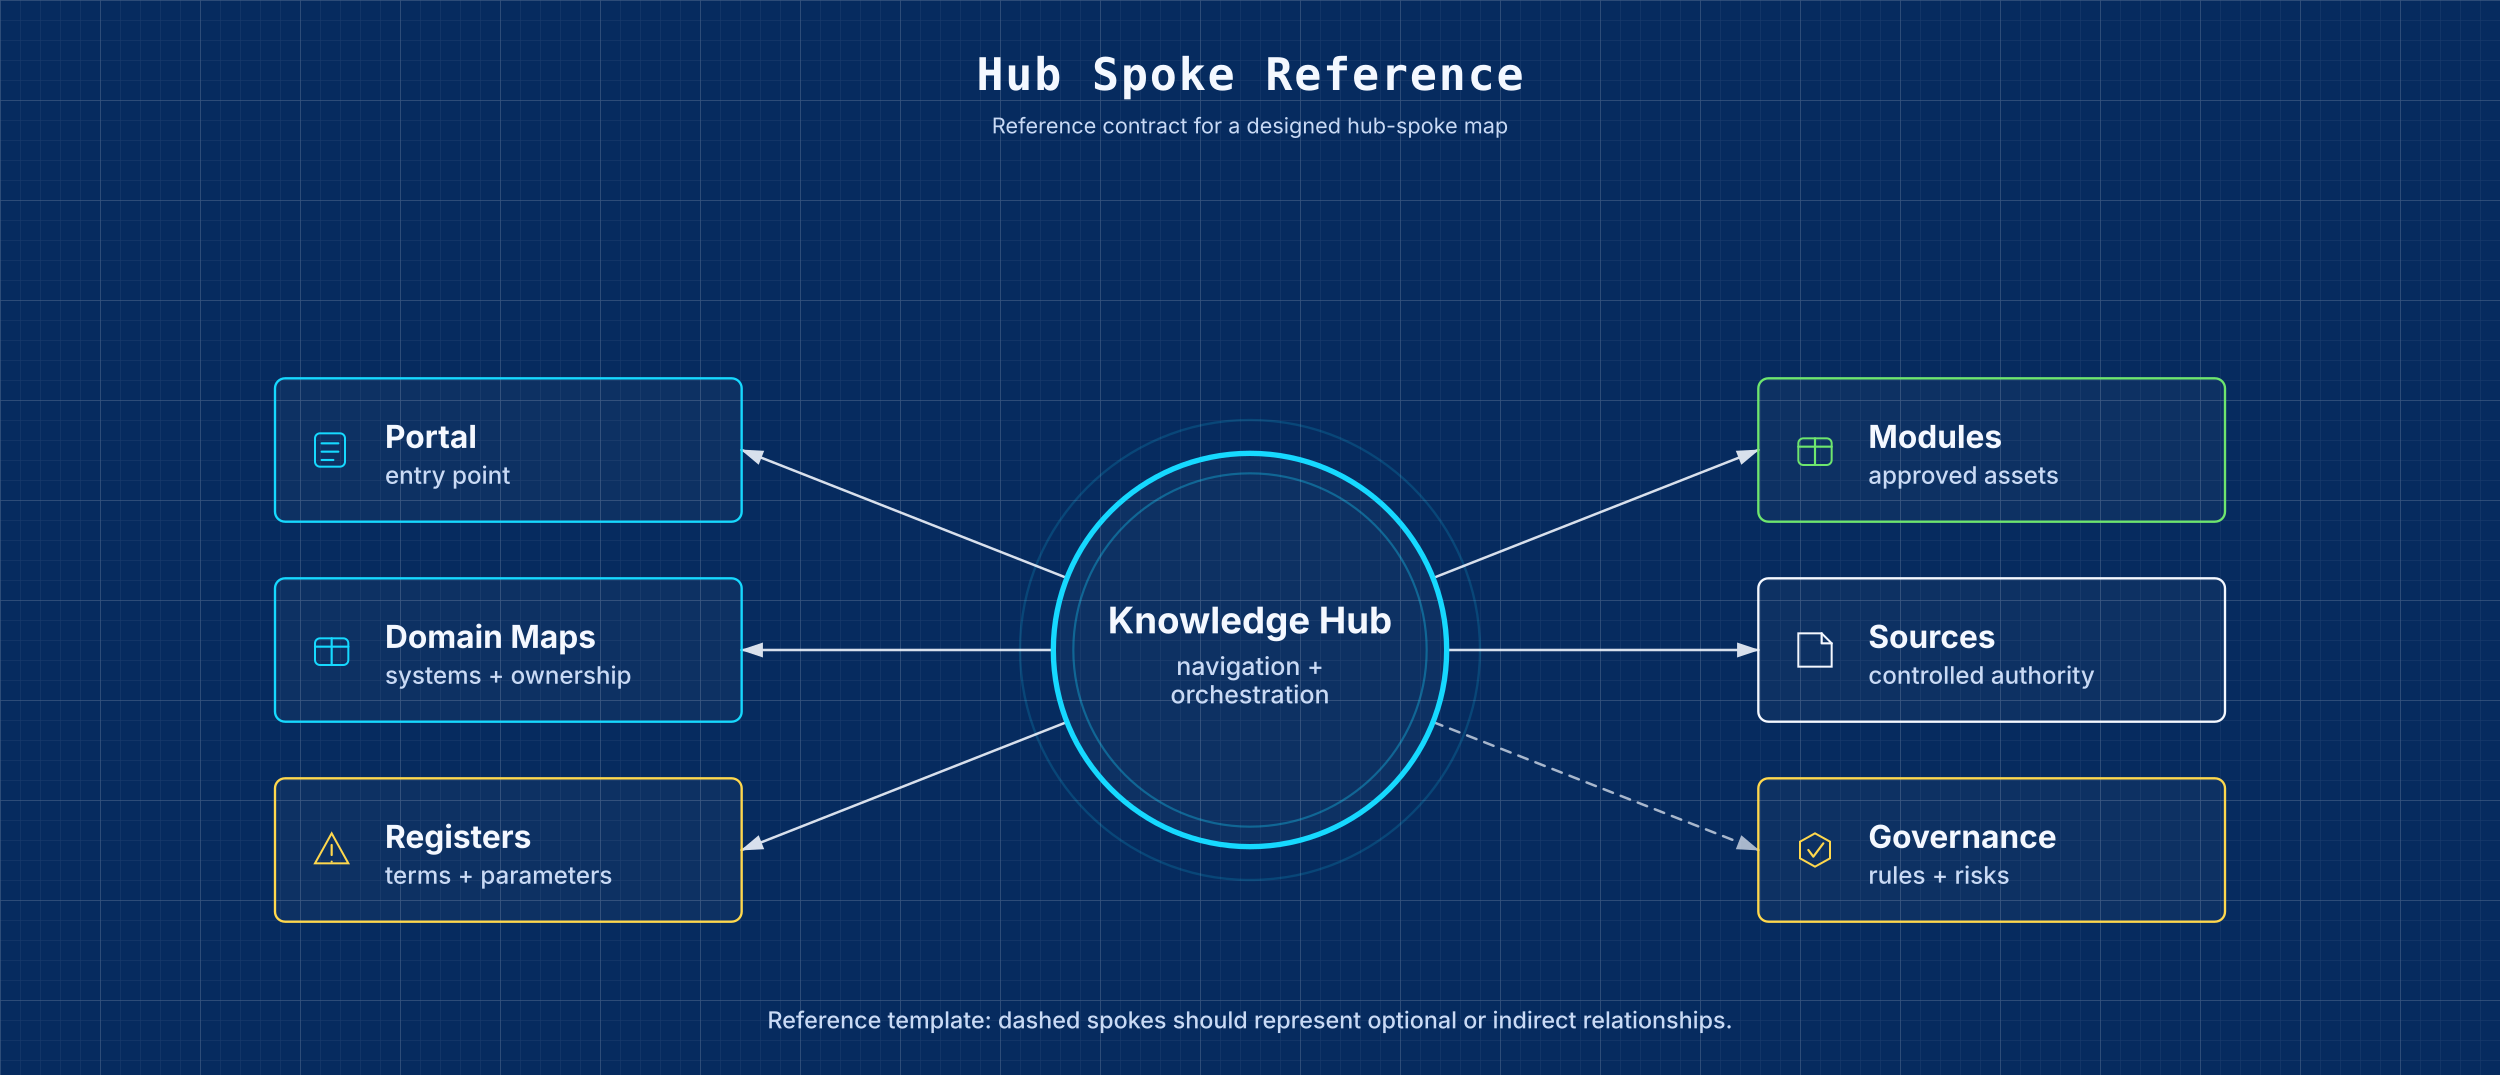
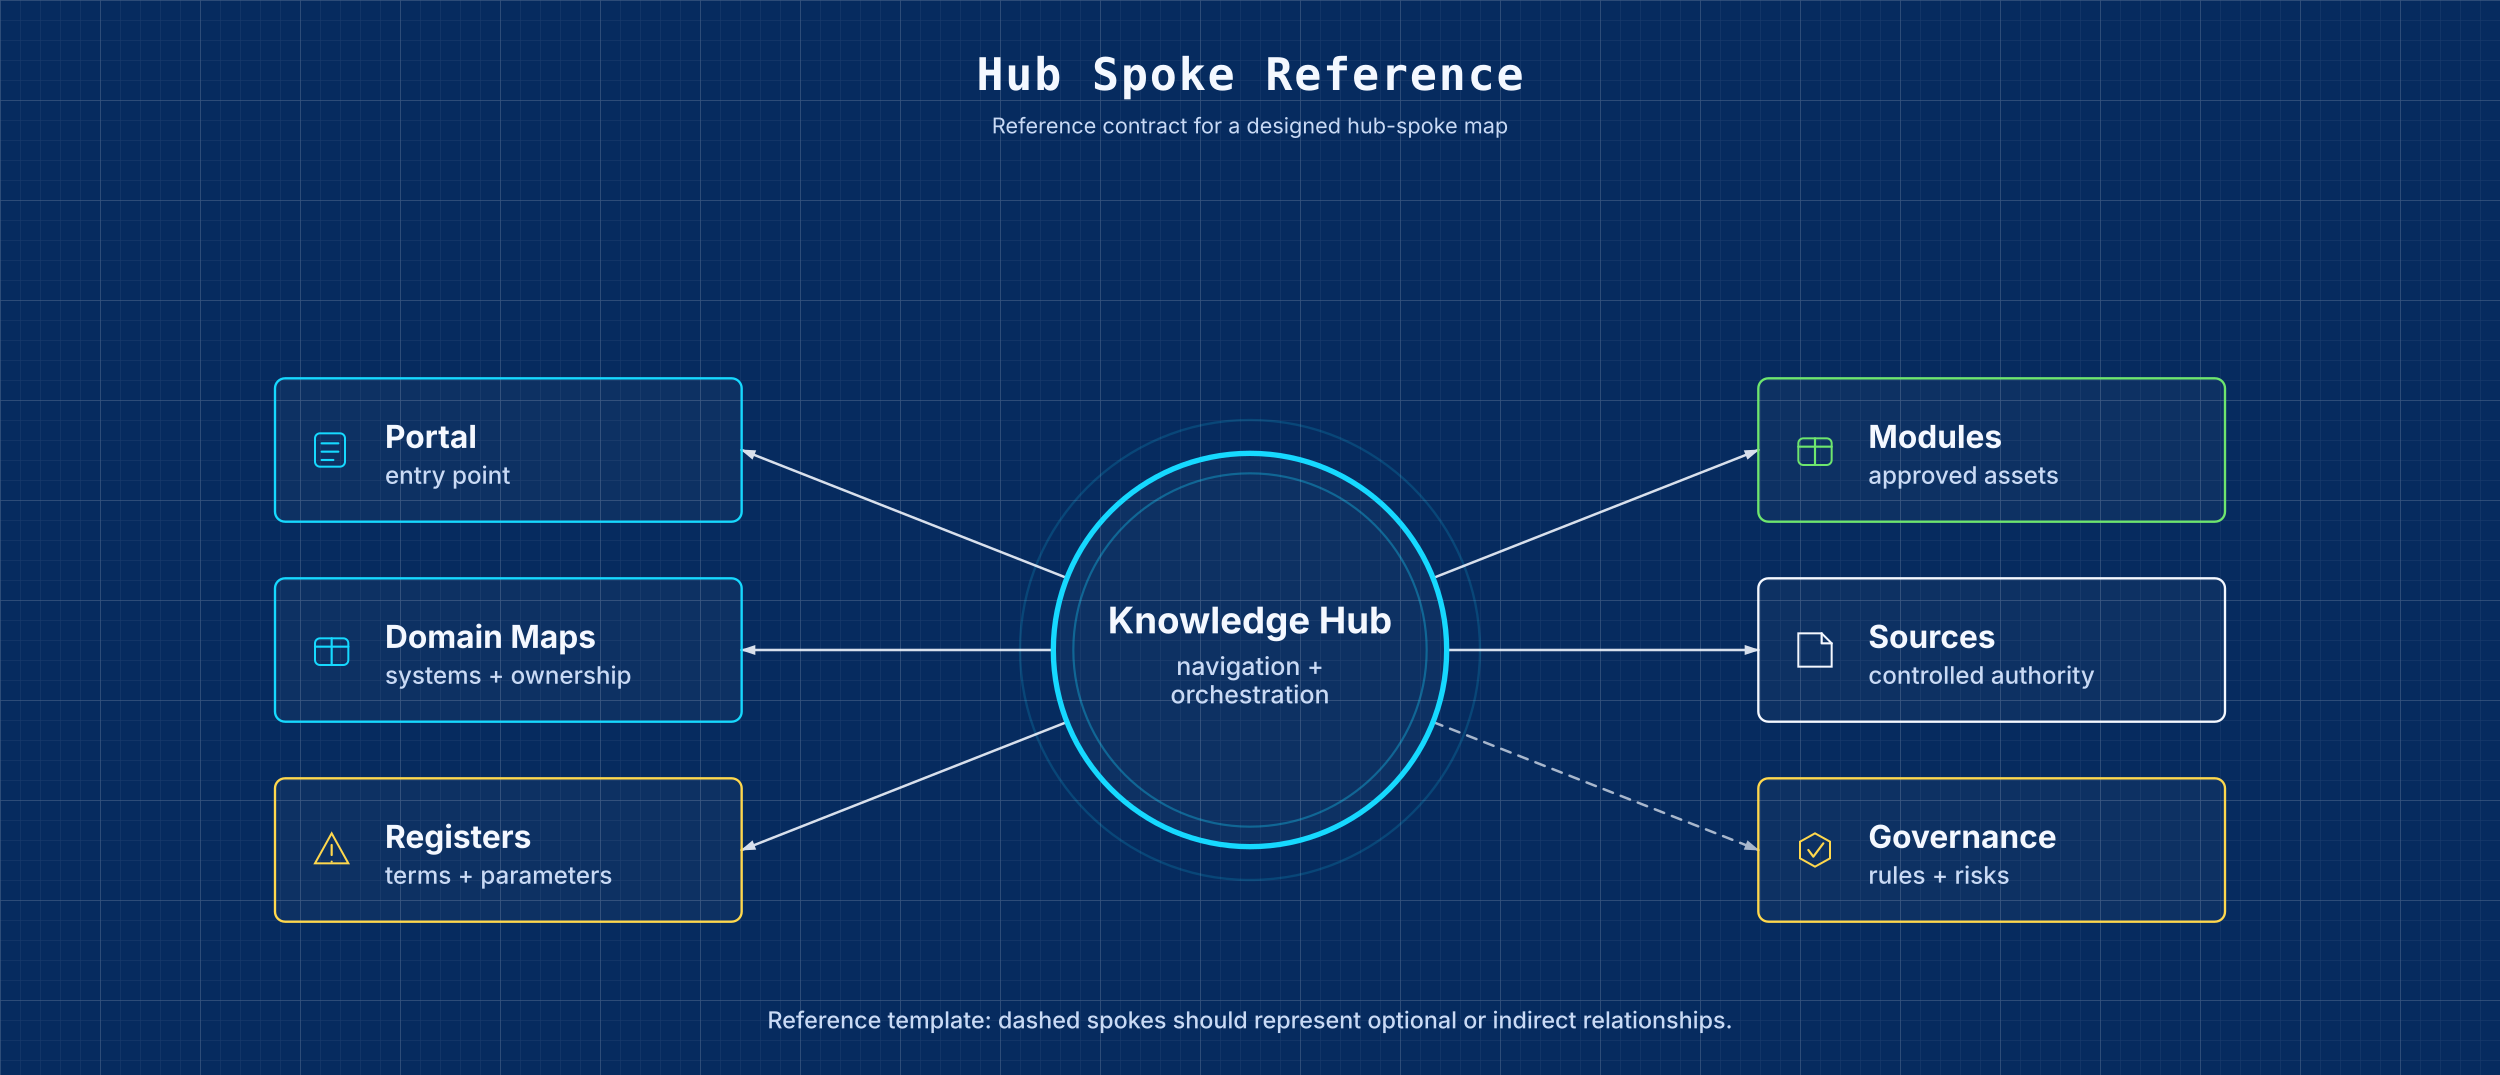
<svg xmlns="http://www.w3.org/2000/svg" width="1500" height="645" viewBox="0 0 1500 645" role="img" aria-label="Hub Spoke Reference" data-style="accent-blueprint" data-diagram-type="hub_spoke">
  <defs>
    <pattern id="blueprint-grid-small" width="12" height="12" patternUnits="userSpaceOnUse">
      <path d="M 12 0 H 0 V 12" fill="none" stroke="#FFFFFF" stroke-opacity="0.08" stroke-width="0.7" />
    </pattern>
    <pattern id="blueprint-grid" width="60" height="60" patternUnits="userSpaceOnUse">
      <rect width="60" height="60" fill="url(#blueprint-grid-small)" />
      <path d="M 60 0 H 0 V 60" fill="none" stroke="#FFFFFF" stroke-opacity="0.14" stroke-width="1" />
    </pattern>
-     <marker id="arrow" markerWidth="10" markerHeight="10" refX="8.5" refY="3" orient="auto" markerUnits="strokeWidth">
-       <path d="M0,0 L0,6 L9,3 z" fill="context-stroke" />
+     <marker id="arrow" markerWidth="9" markerHeight="9" refX="8.2" refY="3" orient="auto" markerUnits="userSpaceOnUse">
+       <path d="M0,0 L0,6 L9,3 z" fill="#F4F8FF" />
    </marker>
-     <marker id="arrow-fanout" markerWidth="10" markerHeight="10" refX="8.5" refY="3" orient="auto" markerUnits="strokeWidth">
-       <path d="M0,0 L0,6 L9,3 z" fill="context-stroke" />
+     <marker id="arrow-fanout" markerWidth="9" markerHeight="9" refX="8.2" refY="3" orient="auto" markerUnits="userSpaceOnUse">
+       <path d="M0,0 L0,6 L9,3 z" fill="#FF9F2E" />
    </marker>
-     <marker id="arrow-fanin" markerWidth="10" markerHeight="10" refX="8.5" refY="3" orient="auto" markerUnits="strokeWidth">
-       <path d="M0,0 L0,6 L9,3 z" fill="context-stroke" />
+     <marker id="arrow-fanin" markerWidth="9" markerHeight="9" refX="8.2" refY="3" orient="auto" markerUnits="userSpaceOnUse">
+       <path d="M0,0 L0,6 L9,3 z" fill="#6EE66E" />
    </marker>
    <style>
-     [data-style="accent-blueprint"] .title{font:700 27px IBM Plex Mono,JetBrains Mono,Consolas,monospace;fill:#F4F8FF;letter-spacing:.04em;text-transform:uppercase}
-     [data-style="accent-blueprint"] .subtitle{font:400 13px IBM Plex Sans,Inter,Roboto Condensed,DIN,Segoe UI,Aptos,Arial,sans-serif;fill:#C9DAF5}
-     [data-style="accent-blueprint"] .group-label{font:700 15px IBM Plex Mono,JetBrains Mono,Consolas,monospace;fill:#C9DAF5;letter-spacing:.08em;text-transform:uppercase}
-     [data-style="accent-blueprint"] .card-title{font:700 17px IBM Plex Sans,Inter,Roboto Condensed,DIN,Segoe UI,Aptos,Arial,sans-serif;fill:#F4F8FF}
-     [data-style="accent-blueprint"] .card-sub{font:500 13px IBM Plex Sans,Inter,Roboto Condensed,DIN,Segoe UI,Aptos,Arial,sans-serif;fill:#C9DAF5}
-     [data-style="accent-blueprint"] .edge{fill:none;stroke:#F4F8FF;stroke-width:1.5;stroke-linecap:round;stroke-linejoin:round;opacity:0.88}
-     [data-style="accent-blueprint"] .fanout{stroke:#FF9F2E;opacity:0.9}
-     [data-style="accent-blueprint"] .fanin{stroke:#6EE66E;opacity:0.9}
-     [data-style="accent-blueprint"] .route-shared{marker-end:none}
-     [data-style="accent-blueprint"] .edge-dashed{stroke-dasharray:6 5;opacity:0.68}
-     [data-style="accent-blueprint"] .note{font:500 14px IBM Plex Sans,Inter,Roboto Condensed,DIN,Segoe UI,Aptos,Arial,sans-serif;fill:#C9DAF5}
-     [data-style="accent-blueprint"] .mono{font-family:IBM Plex Mono,JetBrains Mono,Consolas,monospace}
-     [data-style="accent-blueprint"] .table-header{font:700 15.5px IBM Plex Mono,JetBrains Mono,Consolas,monospace;fill:#F4F8FF;letter-spacing:.08em;text-transform:uppercase}
-     [data-style="accent-blueprint"] .table-cell{font:500 17px IBM Plex Sans,Inter,Roboto Condensed,DIN,Segoe UI,Aptos,Arial,sans-serif;fill:#F4F8FF}
-     [data-style="accent-blueprint"] .table-cell-secondary{font:500 17px IBM Plex Sans,Inter,Roboto Condensed,DIN,Segoe UI,Aptos,Arial,sans-serif;fill:#C9DAF5}
-     [data-style="accent-blueprint"] .info-panel-title{font:700 15px IBM Plex Mono,JetBrains Mono,Consolas,monospace;fill:#F4F8FF;letter-spacing:.08em;text-transform:uppercase}
-     [data-style="accent-blueprint"] .info-panel-item{font:500 14px IBM Plex Sans,Inter,Roboto Condensed,DIN,Segoe UI,Aptos,Arial,sans-serif;fill:#C9DAF5}
-     [data-style="accent-blueprint"] .tree-level-label{font:700 15px IBM Plex Mono,JetBrains Mono,Consolas,monospace;fill:#C9DAF5;letter-spacing:.08em;text-transform:uppercase}
-     [data-style="accent-blueprint"] .hub-label{font:700 15px IBM Plex Mono,JetBrains Mono,Consolas,monospace;fill:#C9DAF5;letter-spacing:.08em;text-transform:uppercase}
-     [data-style="accent-blueprint"] .icon-line{fill:none;stroke-width:1.3;stroke-linecap:round;stroke-linejoin:round}
+     [data-style=accent-blueprint] .title{font:700 27px IBM Plex Mono,JetBrains Mono,Consolas,monospace;fill:#F4F8FF;letter-spacing:.04em;text-transform:uppercase}
+     [data-style=accent-blueprint] .subtitle{font:400 13px IBM Plex Sans,Inter,Roboto Condensed,DIN,Segoe UI,Aptos,Arial,sans-serif;fill:#C9DAF5}
+     [data-style=accent-blueprint] .group-label{font:700 15px IBM Plex Mono,JetBrains Mono,Consolas,monospace;fill:#C9DAF5;letter-spacing:.08em;text-transform:uppercase}
+     [data-style=accent-blueprint] .card-title{font:700 17px IBM Plex Sans,Inter,Roboto Condensed,DIN,Segoe UI,Aptos,Arial,sans-serif;fill:#F4F8FF}
+     [data-style=accent-blueprint] .card-sub{font:500 13px IBM Plex Sans,Inter,Roboto Condensed,DIN,Segoe UI,Aptos,Arial,sans-serif;fill:#C9DAF5}
+     [data-style=accent-blueprint] .edge{fill:none;stroke:#F4F8FF;stroke-width:1.5;stroke-linecap:round;stroke-linejoin:round;opacity:0.88}
+     [data-style=accent-blueprint] .fanout{stroke:#FF9F2E;opacity:0.9}
+     [data-style=accent-blueprint] .fanin{stroke:#6EE66E;opacity:0.9}
+     [data-style=accent-blueprint] .route-shared{marker-end:none}
+     [data-style=accent-blueprint] .edge-dashed{stroke-dasharray:6 5;opacity:0.68}
+     [data-style=accent-blueprint] .note{font:500 14px IBM Plex Sans,Inter,Roboto Condensed,DIN,Segoe UI,Aptos,Arial,sans-serif;fill:#C9DAF5}
+     [data-style=accent-blueprint] .mono{font-family:IBM Plex Mono,JetBrains Mono,Consolas,monospace}
+     [data-style=accent-blueprint] .table-header{font:700 15.5px IBM Plex Mono,JetBrains Mono,Consolas,monospace;fill:#F4F8FF;letter-spacing:.08em;text-transform:uppercase}
+     [data-style=accent-blueprint] .table-cell{font:500 17px IBM Plex Sans,Inter,Roboto Condensed,DIN,Segoe UI,Aptos,Arial,sans-serif;fill:#F4F8FF}
+     [data-style=accent-blueprint] .table-cell-secondary{font:500 17px IBM Plex Sans,Inter,Roboto Condensed,DIN,Segoe UI,Aptos,Arial,sans-serif;fill:#C9DAF5}
+     [data-style=accent-blueprint] .info-panel-title{font:700 15px IBM Plex Mono,JetBrains Mono,Consolas,monospace;fill:#F4F8FF;letter-spacing:.08em;text-transform:uppercase}
+     [data-style=accent-blueprint] .info-panel-item{font:500 14px IBM Plex Sans,Inter,Roboto Condensed,DIN,Segoe UI,Aptos,Arial,sans-serif;fill:#C9DAF5}
+     [data-style=accent-blueprint] .tree-level-label{font:700 15px IBM Plex Mono,JetBrains Mono,Consolas,monospace;fill:#C9DAF5;letter-spacing:.08em;text-transform:uppercase}
+     [data-style=accent-blueprint] .hub-label{font:700 15px IBM Plex Mono,JetBrains Mono,Consolas,monospace;fill:#C9DAF5;letter-spacing:.08em;text-transform:uppercase}
+     [data-style=accent-blueprint] .icon-line{fill:none;stroke-width:1.3;stroke-linecap:round;stroke-linejoin:round}
  </style>
  </defs>
  <rect x="0" y="0" width="1500" height="645" rx="0" fill="#062B5F" />
  <rect x="0" y="0" width="1500" height="645" rx="0" fill="url(#blueprint-grid)" opacity="1" />
  <text x="750.0" y="54" text-anchor="middle" class="title">Hub Spoke Reference</text>
  <text x="750.0" y="80.0" text-anchor="middle" class="subtitle">Reference contract for a designed hub-spoke map</text>
  <circle cx="750.0" cy="390" r="138.0" fill="none" stroke="#16D9FF" stroke-opacity="0.16" stroke-width="1.4" />
-   <path d="M 640.19 346.8 L 445.0 270.0" class="edge hub-spoke-link" marker-end="url(#arrow)" />
-   <path d="M 632.0 390.0 L 445.0 390.0" class="edge hub-spoke-link" marker-end="url(#arrow)" />
-   <path d="M 640.19 433.2 L 445.0 510.0" class="edge hub-spoke-link" marker-end="url(#arrow)" />
-   <path d="M 859.81 346.8 L 1055.0 270.0" class="edge hub-spoke-link" marker-end="url(#arrow)" />
-   <path d="M 868.0 390.0 L 1055.0 390.0" class="edge hub-spoke-link" marker-end="url(#arrow)" />
-   <path d="M 859.81 433.2 L 1055.0 510.0" class="edge edge-dashed hub-spoke-link" marker-end="url(#arrow)" />
+   <path d="M 640.19 346.8 L 445.0 270.0" class="edge hub-spoke-link" fill="none" marker-end="url(#arrow)" />
+   <path d="M 632.0 390.0 L 445.0 390.0" class="edge hub-spoke-link" fill="none" marker-end="url(#arrow)" />
+   <path d="M 640.19 433.2 L 445.0 510.0" class="edge hub-spoke-link" fill="none" marker-end="url(#arrow)" />
+   <path d="M 859.81 346.8 L 1055.0 270.0" class="edge hub-spoke-link" fill="none" marker-end="url(#arrow)" />
+   <path d="M 868.0 390.0 L 1055.0 390.0" class="edge hub-spoke-link" fill="none" marker-end="url(#arrow)" />
+   <path d="M 859.81 433.2 L 1055.0 510.0" class="edge edge-dashed hub-spoke-link" fill="none" marker-end="url(#arrow)" />
  <g id="node-hub" class="hub-core card">
    <rect x="632.0" y="272.0" width="236.0" height="236.0" fill="none" stroke="none" />
    <circle cx="750.0" cy="390" r="118.0" fill="#FFFFFF" fill-opacity="0.03" stroke="#16D9FF" stroke-width="3.2" />
    <circle cx="750.0" cy="390" r="106.0" fill="none" stroke="#16D9FF" stroke-opacity="0.32" stroke-width="1.3" />
    <text x="750.0" y="380.0" text-anchor="middle" class="card-title" style="font-size:22px">Knowledge Hub</text>
    <text x="750.0" y="405.0" text-anchor="middle" class="card-sub" style="font-size:15px">navigation +</text>
    <text x="750.0" y="422.0" text-anchor="middle" class="card-sub" style="font-size:15px">orchestration</text>
  </g>
  <g id="node-portal" class="hub-spoke-node spoke-block card">
    <rect x="165" y="227.0" width="280.0" height="86.0" rx="6.0" fill="#FFFFFF" fill-opacity="0.03" stroke="#16D9FF" stroke-width="1.4" />
    <rect x="189" y="260.0" width="18" height="20" rx="3" fill="none" stroke="#16D9FF" stroke-width="1.2" />
    <path d="M193,266.0 H203 M193,271.0 H203 M193,276.0 H200" class="icon-line" stroke="#16D9FF" />
    <text x="231" y="268.75" text-anchor="start" class="card-title" style="font-size:19px">Portal</text>
    <text x="231" y="290.25" text-anchor="start" class="card-sub" style="font-size:14.5px">entry point</text>
  </g>
  <g id="node-domain" class="hub-spoke-node spoke-block card">
    <rect x="165" y="347.0" width="280.0" height="86.0" rx="6.0" fill="#FFFFFF" fill-opacity="0.03" stroke="#16D9FF" stroke-width="1.4" />
    <rect x="189" y="383.0" width="20" height="16" rx="3" fill="none" stroke="#16D9FF" stroke-width="1.2" />
    <path d="M189,388.0 H209 M199,383.0 V399.0" class="icon-line" stroke="#16D9FF" />
    <text x="231" y="388.75" text-anchor="start" class="card-title" style="font-size:19px">Domain Maps</text>
    <text x="231" y="410.25" text-anchor="start" class="card-sub" style="font-size:14.5px">systems + ownership</text>
  </g>
  <g id="node-registers" class="hub-spoke-node spoke-block card">
    <rect x="165" y="467.0" width="280.0" height="86.0" rx="6.0" fill="#FFFFFF" fill-opacity="0.03" stroke="#FFD84D" stroke-width="1.4" />
    <path d="M199,500.0 L209,518.0 H189 Z" fill="none" stroke="#FFD84D" stroke-width="1.2" />
    <path d="M199,507.0 V513.0 M199,517.0 V517.0" class="icon-line" stroke="#FFD84D" />
    <text x="231" y="508.75" text-anchor="start" class="card-title" style="font-size:19px">Registers</text>
    <text x="231" y="530.25" text-anchor="start" class="card-sub" style="font-size:14.5px">terms + parameters</text>
  </g>
  <g id="node-modules" class="hub-spoke-node spoke-block card">
    <rect x="1055.0" y="227.0" width="280.0" height="86.0" rx="6.0" fill="#FFFFFF" fill-opacity="0.03" stroke="#6EE66E" stroke-width="1.4" />
    <rect x="1079.0" y="263.0" width="20" height="16" rx="3" fill="none" stroke="#6EE66E" stroke-width="1.2" />
    <path d="M1079.0,268.0 H1099.0 M1089.0,263.0 V279.0" class="icon-line" stroke="#6EE66E" />
    <text x="1121.0" y="268.75" text-anchor="start" class="card-title" style="font-size:19px">Modules</text>
    <text x="1121.0" y="290.25" text-anchor="start" class="card-sub" style="font-size:14.5px">approved assets</text>
  </g>
  <g id="node-sources" class="hub-spoke-node spoke-block card">
    <rect x="1055.0" y="347.0" width="280.0" height="86.0" rx="6.0" fill="#FFFFFF" fill-opacity="0.03" stroke="#F4F8FF" stroke-width="1.4" />
    <path d="M1079.0,380.0 H1093.0 L1099.0,386.0 V400.0 H1079.0 Z" fill="none" stroke="#F4F8FF" stroke-width="1.2" />
    <path d="M1093.0,380.0 V386.0 H1099.0" class="icon-line" stroke="#F4F8FF" />
    <text x="1121.0" y="388.75" text-anchor="start" class="card-title" style="font-size:19px">Sources</text>
    <text x="1121.0" y="410.25" text-anchor="start" class="card-sub" style="font-size:14.5px">controlled authority</text>
  </g>
  <g id="node-governance" class="hub-spoke-node spoke-block card">
    <rect x="1055.0" y="467.0" width="280.0" height="86.0" rx="6.0" fill="#FFFFFF" fill-opacity="0.03" stroke="#FFD84D" stroke-width="1.4" />
    <path d="M1089.0,500.0 L1098.0,505.0 V515.0 L1089.0,520.0 L1080.0,515.0 V505.0 Z" fill="none" stroke="#FFD84D" stroke-width="1.2" />
    <path d="M1085.0,510.0 L1088.0,514.0 L1094.0,506.0" class="icon-line" stroke="#FFD84D" />
    <text x="1121.0" y="508.75" text-anchor="start" class="card-title" style="font-size:19px">Governance</text>
    <text x="1121.0" y="530.25" text-anchor="start" class="card-sub" style="font-size:14.5px">rules + risks</text>
  </g>
  <text x="750.0" y="617" text-anchor="middle" class="note">Reference template: dashed spokes should represent optional or indirect relationships.</text>
</svg>
